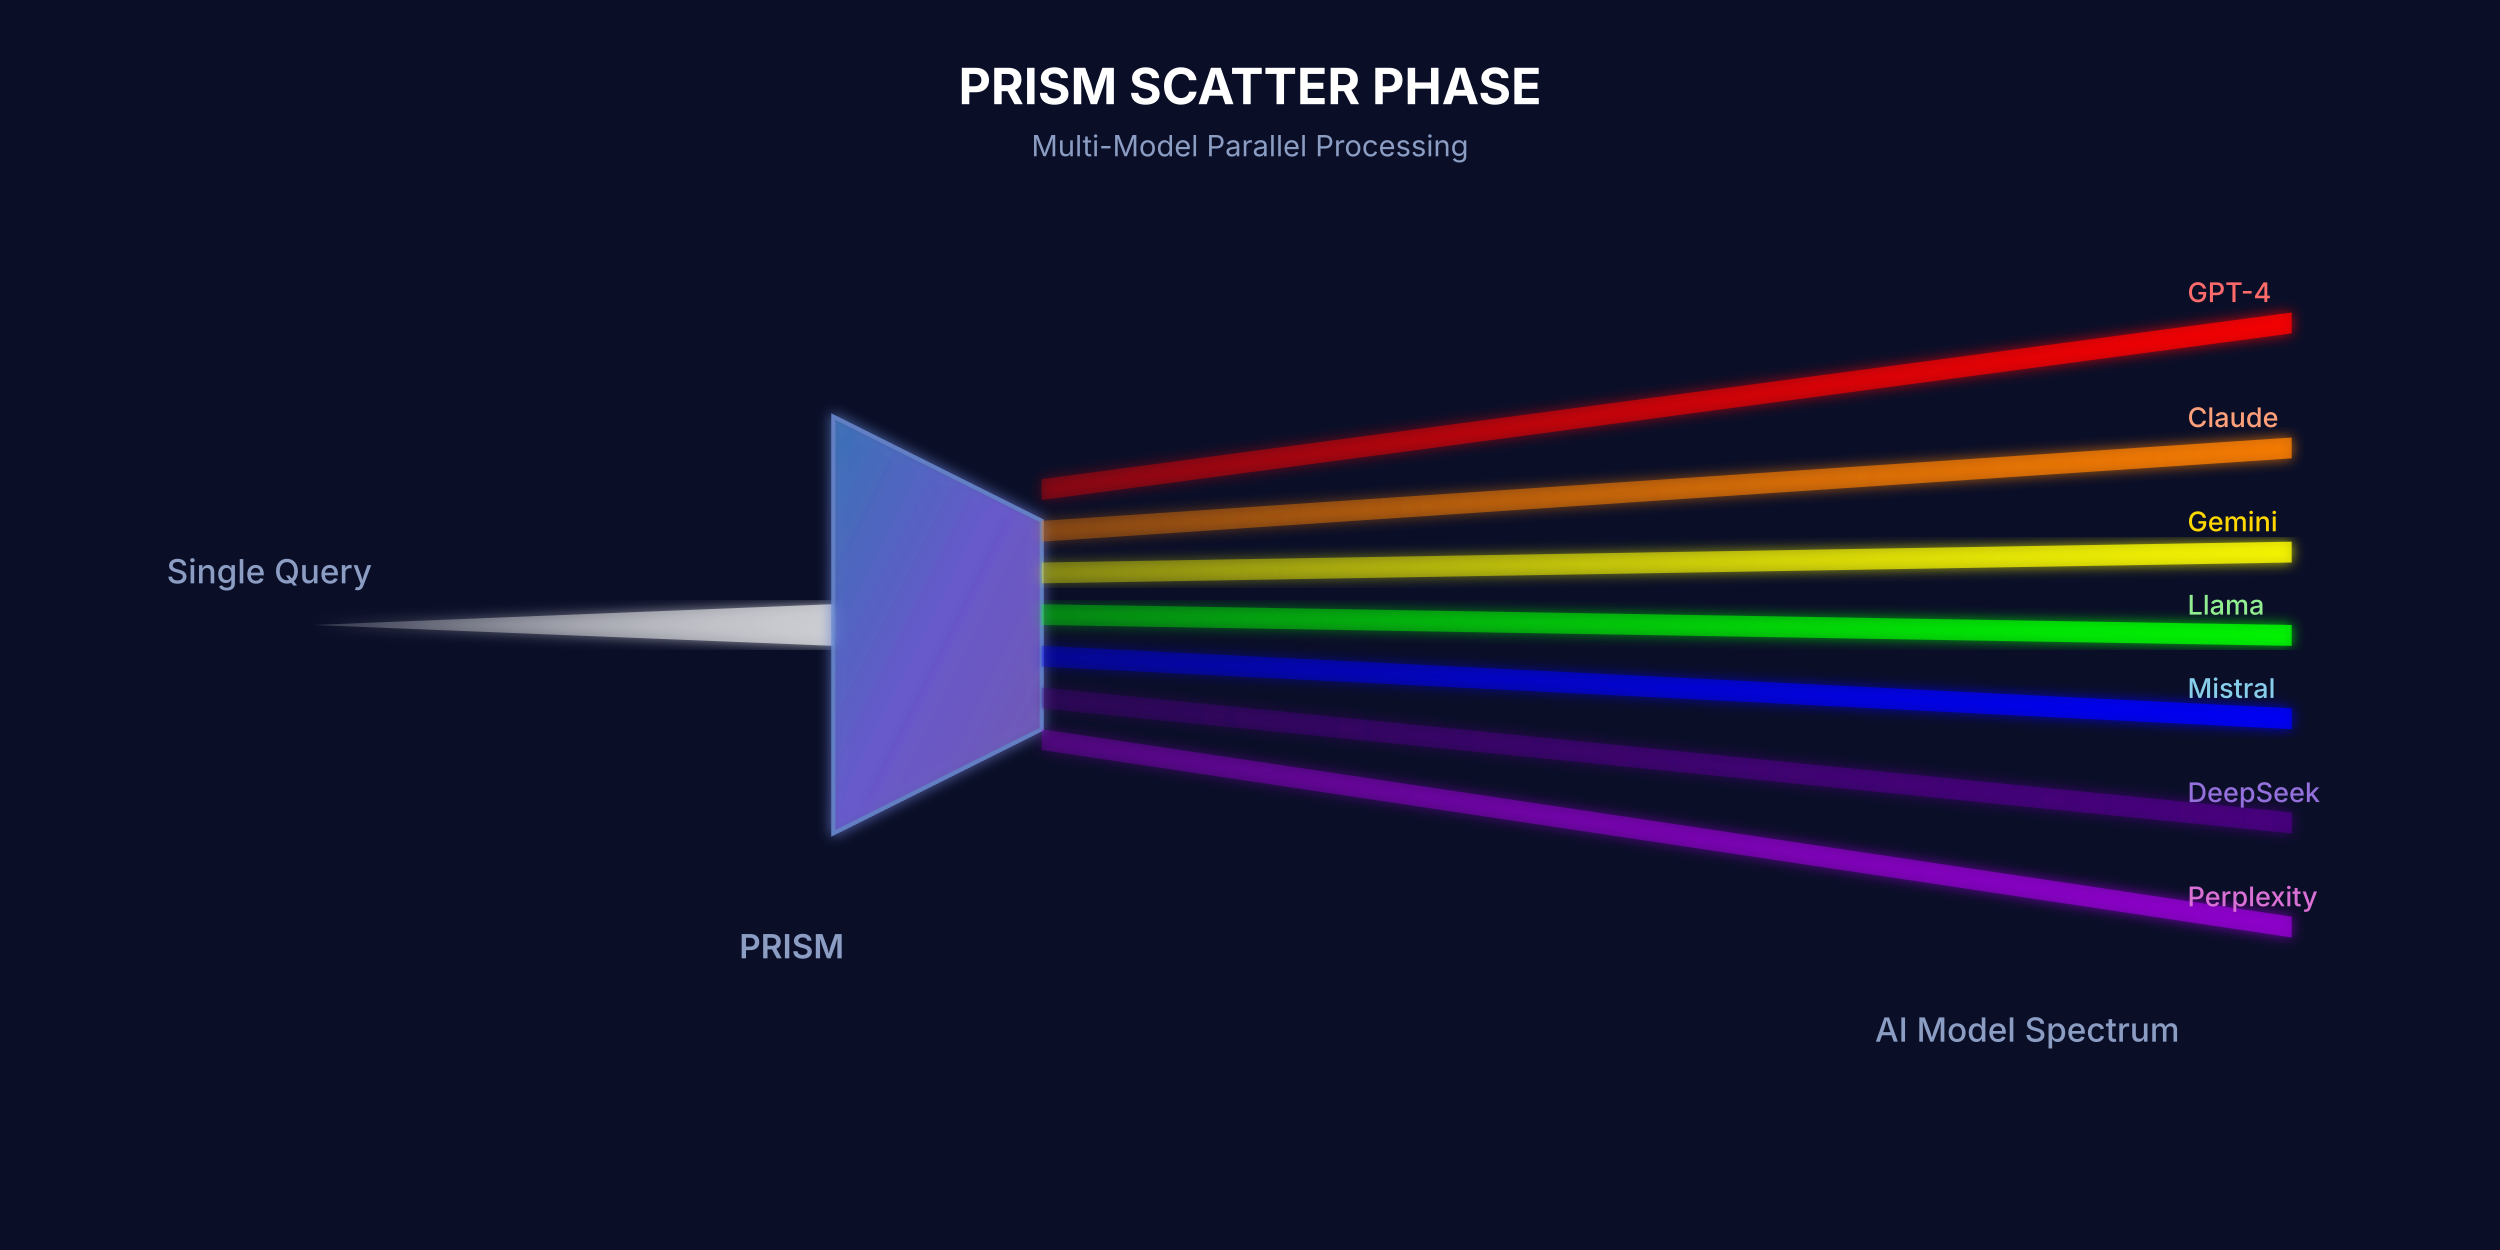
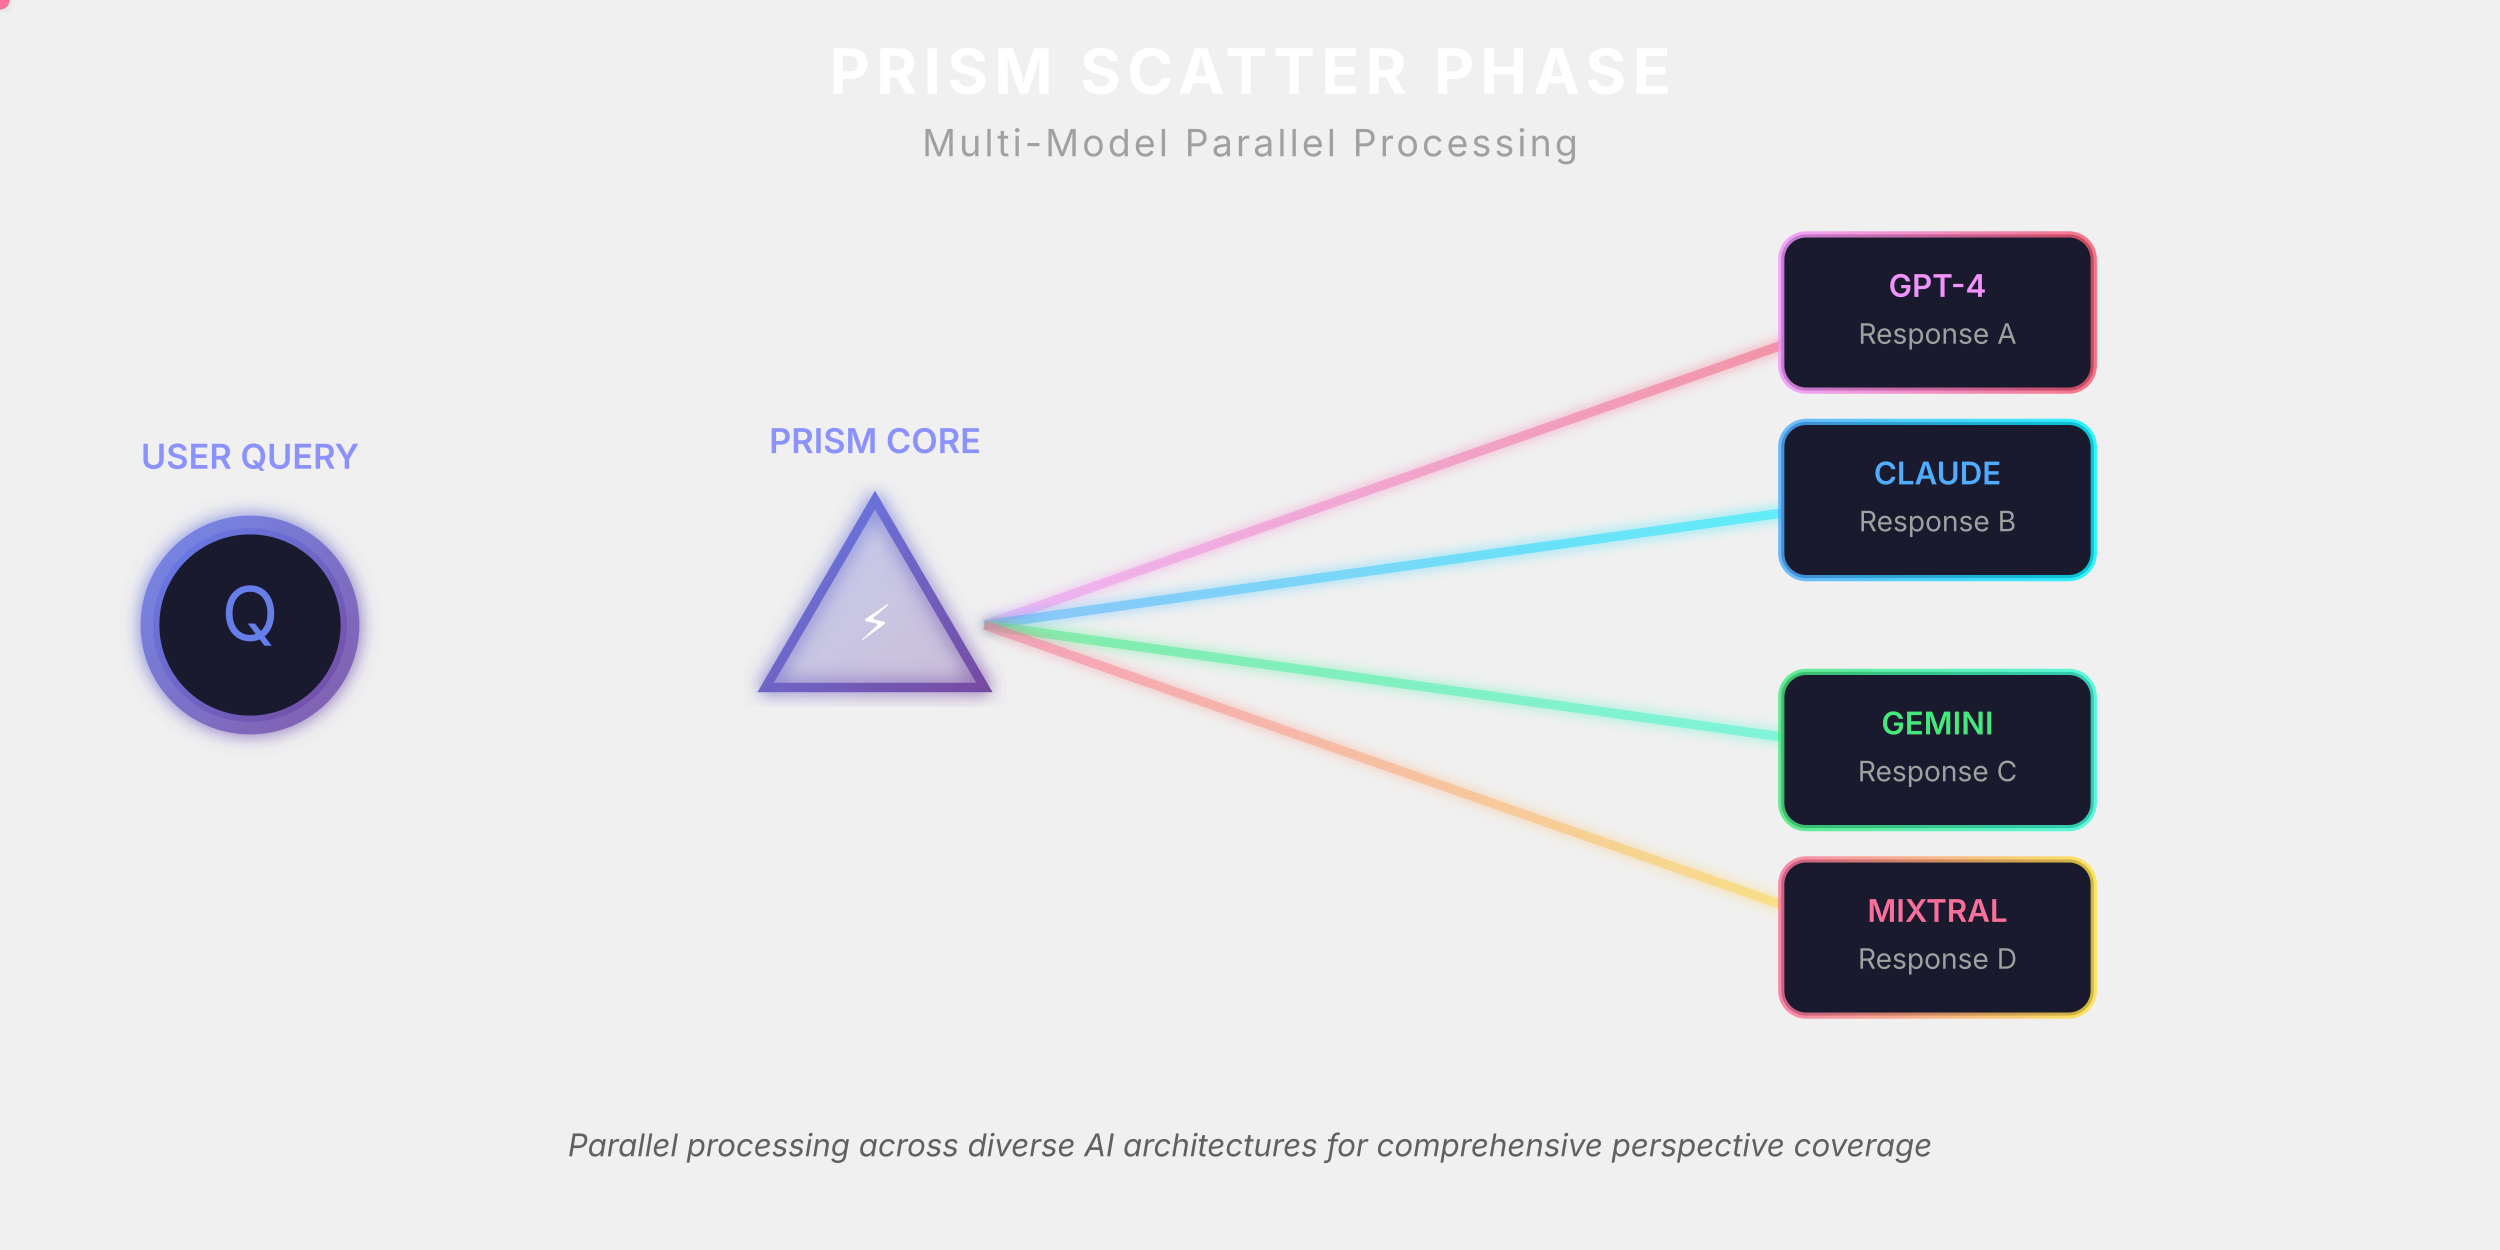
- <svg xmlns="http://www.w3.org/2000/svg" viewBox="0 0 1200 600" width="1200" height="600">
+ <svg xmlns="http://www.w3.org/2000/svg" viewBox="0 0 800 400" style="background: linear-gradient(135deg, #0a0a0a 0%, #1a1a2e 100%);">
  <defs>
-     <linearGradient id="inputBeam" x1="0%" y1="0%" x2="100%" y2="0%">
-       <stop offset="0%" style="stop-color:#ffffff;stop-opacity:0.2" />
-       <stop offset="100%" style="stop-color:#ffffff;stop-opacity:0.9" />
+     <linearGradient id="prismGrad" x1="0%" y1="0%" x2="100%" y2="100%">
+       <stop offset="0%" style="stop-color:#667eea;stop-opacity:1" />
+       <stop offset="100%" style="stop-color:#764ba2;stop-opacity:1" />
    </linearGradient>
-     <linearGradient id="ray1" x1="0%" y1="0%" x2="100%" y2="0%">
-       <stop offset="0%" style="stop-color:#FF0000;stop-opacity:0.3" />
-       <stop offset="100%" style="stop-color:#FF0000;stop-opacity:0.8" />
+     <linearGradient id="rayGrad1" x1="0%" y1="0%" x2="100%" y2="0%">
+       <stop offset="0%" style="stop-color:#f093fb;stop-opacity:0.8" />
+       <stop offset="100%" style="stop-color:#f5576c;stop-opacity:0.8" />
    </linearGradient>
-     <linearGradient id="ray2" x1="0%" y1="0%" x2="100%" y2="0%">
-       <stop offset="0%" style="stop-color:#FF7F00;stop-opacity:0.3" />
-       <stop offset="100%" style="stop-color:#FF7F00;stop-opacity:0.8" />
+     <linearGradient id="rayGrad2" x1="0%" y1="0%" x2="100%" y2="0%">
+       <stop offset="0%" style="stop-color:#4facfe;stop-opacity:0.8" />
+       <stop offset="100%" style="stop-color:#00f2fe;stop-opacity:0.8" />
    </linearGradient>
-     <linearGradient id="ray3" x1="0%" y1="0%" x2="100%" y2="0%">
-       <stop offset="0%" style="stop-color:#FFFF00;stop-opacity:0.3" />
-       <stop offset="100%" style="stop-color:#FFFF00;stop-opacity:0.8" />
+     <linearGradient id="rayGrad3" x1="0%" y1="0%" x2="100%" y2="0%">
+       <stop offset="0%" style="stop-color:#43e97b;stop-opacity:0.8" />
+       <stop offset="100%" style="stop-color:#38f9d7;stop-opacity:0.8" />
    </linearGradient>
-     <linearGradient id="ray4" x1="0%" y1="0%" x2="100%" y2="0%">
-       <stop offset="0%" style="stop-color:#00FF00;stop-opacity:0.3" />
-       <stop offset="100%" style="stop-color:#00FF00;stop-opacity:0.8" />
-     </linearGradient>
-     <linearGradient id="ray5" x1="0%" y1="0%" x2="100%" y2="0%">
-       <stop offset="0%" style="stop-color:#0000FF;stop-opacity:0.3" />
-       <stop offset="100%" style="stop-color:#0000FF;stop-opacity:0.8" />
-     </linearGradient>
-     <linearGradient id="ray6" x1="0%" y1="0%" x2="100%" y2="0%">
-       <stop offset="0%" style="stop-color:#4B0082;stop-opacity:0.3" />
-       <stop offset="100%" style="stop-color:#4B0082;stop-opacity:0.8" />
-     </linearGradient>
-     <linearGradient id="ray7" x1="0%" y1="0%" x2="100%" y2="0%">
-       <stop offset="0%" style="stop-color:#9400D3;stop-opacity:0.3" />
-       <stop offset="100%" style="stop-color:#9400D3;stop-opacity:0.8" />
-     </linearGradient>
-     <linearGradient id="prismGrad" x1="0%" y1="0%" x2="100%" y2="100%">
-       <stop offset="0%" style="stop-color:#4A90E2;stop-opacity:0.6" />
-       <stop offset="50%" style="stop-color:#7B68EE;stop-opacity:0.7" />
-       <stop offset="100%" style="stop-color:#9370DB;stop-opacity:0.6" />
+     <linearGradient id="rayGrad4" x1="0%" y1="0%" x2="100%" y2="0%">
+       <stop offset="0%" style="stop-color:#fa709a;stop-opacity:0.8" />
+       <stop offset="100%" style="stop-color:#fee140;stop-opacity:0.8" />
    </linearGradient>
    <filter id="glow">
      <feGaussianBlur stdDeviation="3" result="coloredBlur" />
      <feMerge>
        <feMergeNode in="coloredBlur" />
        <feMergeNode in="SourceGraphic" />
      </feMerge>
    </filter>
+     <filter id="softGlow">
+       <feGaussianBlur stdDeviation="2" result="coloredBlur" />
+       <feMerge>
+         <feMergeNode in="coloredBlur" />
+         <feMergeNode in="SourceGraphic" />
+       </feMerge>
+     </filter>
  </defs>
-   <rect width="1200" height="600" fill="#0A0E27" />
-   <text x="80" y="280" fill="#8B9DC3" font-family="system-ui, -apple-system, sans-serif" font-size="16" font-weight="500">Single Query</text>
-   <polygon points="150,300 400,290 400,310" fill="url(#inputBeam)" opacity="0.8" filter="url(#glow)" />
-   <path d="M 400,200 L 500,250 L 500,350 L 400,400 Z" fill="url(#prismGrad)" stroke="#6C8CD5" stroke-width="2" opacity="0.9" filter="url(#glow)" />
-   <text x="380" y="460" fill="#8B9DC3" font-family="system-ui, -apple-system, sans-serif" font-size="16" font-weight="600" text-anchor="middle">PRISM</text>
-   <polygon points="500,230 1100,150 1100,160 500,240" fill="url(#ray1)" filter="url(#glow)" />
-   <text x="1050" y="145" fill="#FF6B6B" font-family="system-ui, -apple-system, sans-serif" font-size="13" font-weight="500">GPT-4</text>
-   <polygon points="500,250 1100,210 1100,220 500,260" fill="url(#ray2)" filter="url(#glow)" />
-   <text x="1050" y="205" fill="#FFA07A" font-family="system-ui, -apple-system, sans-serif" font-size="13" font-weight="500">Claude</text>
-   <polygon points="500,270 1100,260 1100,270 500,280" fill="url(#ray3)" filter="url(#glow)" />
-   <text x="1050" y="255" fill="#FFD700" font-family="system-ui, -apple-system, sans-serif" font-size="13" font-weight="500">Gemini</text>
-   <polygon points="500,290 1100,300 1100,310 500,300" fill="url(#ray4)" filter="url(#glow)" />
-   <text x="1050" y="295" fill="#90EE90" font-family="system-ui, -apple-system, sans-serif" font-size="13" font-weight="500">Llama</text>
-   <polygon points="500,310 1100,340 1100,350 500,320" fill="url(#ray5)" filter="url(#glow)" />
-   <text x="1050" y="335" fill="#87CEEB" font-family="system-ui, -apple-system, sans-serif" font-size="13" font-weight="500">Mistral</text>
-   <polygon points="500,330 1100,390 1100,400 500,340" fill="url(#ray6)" filter="url(#glow)" />
-   <text x="1050" y="385" fill="#9370DB" font-family="system-ui, -apple-system, sans-serif" font-size="13" font-weight="500">DeepSeek</text>
-   <polygon points="500,350 1100,440 1100,450 500,360" fill="url(#ray7)" filter="url(#glow)" />
-   <text x="1050" y="435" fill="#DA70D6" font-family="system-ui, -apple-system, sans-serif" font-size="13" font-weight="500">Perplexity</text>
-   <text x="900" y="500" fill="#8B9DC3" font-family="system-ui, -apple-system, sans-serif" font-size="16" font-weight="500">AI Model Spectrum</text>
-   <text x="600" y="50" fill="#FFFFFF" font-family="system-ui, -apple-system, sans-serif" font-size="24" font-weight="700" text-anchor="middle">PRISM SCATTER PHASE</text>
-   <text x="600" y="75" fill="#8B9DC3" font-family="system-ui, -apple-system, sans-serif" font-size="14" text-anchor="middle">Multi-Model Parallel Processing</text>
+   <text x="400" y="30" font-family="'Inter', 'Segoe UI', Arial, sans-serif" font-size="20" font-weight="700" fill="#ffffff" text-anchor="middle" letter-spacing="2">
+     PRISM SCATTER PHASE
+   </text>
+   <text x="400" y="50" font-family="'Inter', 'Segoe UI', Arial, sans-serif" font-size="12" fill="#a0a0a0" text-anchor="middle" letter-spacing="1">
+     Multi-Model Parallel Processing
+   </text>
+   <g transform="translate(80, 200)">
+     <circle cx="0" cy="0" r="35" fill="url(#prismGrad)" filter="url(#glow)" opacity="0.9" />
+     <circle cx="0" cy="0" r="30" fill="#1a1a2e" stroke="url(#prismGrad)" stroke-width="2" />
+     <text x="0" y="-50" font-family="'Inter', sans-serif" font-size="11" font-weight="600" fill="#8b92ff" text-anchor="middle">USER QUERY</text>
+     <text x="0" y="5" font-family="'Inter', sans-serif" font-size="24" fill="#667eea" text-anchor="middle">Q</text>
+   </g>
+   <g transform="translate(280, 200)">
+     <path d="M 0,-40 L 35,20 L -35,20 Z" fill="url(#prismGrad)" opacity="0.3" filter="url(#softGlow)" />
+     <path d="M 0,-40 L 35,20 L -35,20 Z" fill="none" stroke="url(#prismGrad)" stroke-width="3" filter="url(#glow)" />
+     <text x="0" y="-55" font-family="'Inter', sans-serif" font-size="11" font-weight="600" fill="#8b92ff" text-anchor="middle">PRISM CORE</text>
+     <text x="0" y="5" font-family="'Inter', sans-serif" font-size="16" font-weight="700" fill="#ffffff" text-anchor="middle">⚡</text>
+   </g>
+   <line x1="115" y1="200" x2="245" y2="200" stroke="url(#prismGrad)" stroke-width="2" opacity="0.6" stroke-dasharray="5,5">
+     <animate attributeName="stroke-dashoffset" from="0" to="-10" dur="1s" repeatCount="indefinite" />
+   </line>
+   <g>
+     <line x1="315" y1="200" x2="600" y2="100" stroke="url(#rayGrad1)" stroke-width="3" opacity="0.7" filter="url(#softGlow)">
+       <animate attributeName="opacity" values="0.5;0.9;0.5" dur="2s" repeatCount="indefinite" />
+     </line>
+     <g transform="translate(620, 100)">
+       <rect x="-50" y="-25" width="100" height="50" rx="8" fill="#1a1a2e" stroke="url(#rayGrad1)" stroke-width="2" />
+       <text x="0" y="-5" font-family="'Inter', sans-serif" font-size="10" font-weight="600" fill="#f093fb" text-anchor="middle">GPT-4</text>
+       <text x="0" y="10" font-family="'Inter', sans-serif" font-size="9" fill="#a0a0a0" text-anchor="middle">Response A</text>
+     </g>
+   </g>
+   <g>
+     <line x1="315" y1="200" x2="600" y2="160" stroke="url(#rayGrad2)" stroke-width="3" opacity="0.7" filter="url(#softGlow)">
+       <animate attributeName="opacity" values="0.5;0.9;0.5" dur="2.3s" repeatCount="indefinite" />
+     </line>
+     <g transform="translate(620, 160)">
+       <rect x="-50" y="-25" width="100" height="50" rx="8" fill="#1a1a2e" stroke="url(#rayGrad2)" stroke-width="2" />
+       <text x="0" y="-5" font-family="'Inter', sans-serif" font-size="10" font-weight="600" fill="#4facfe" text-anchor="middle">CLAUDE</text>
+       <text x="0" y="10" font-family="'Inter', sans-serif" font-size="9" fill="#a0a0a0" text-anchor="middle">Response B</text>
+     </g>
+   </g>
+   <g>
+     <line x1="315" y1="200" x2="600" y2="240" stroke="url(#rayGrad3)" stroke-width="3" opacity="0.7" filter="url(#softGlow)">
+       <animate attributeName="opacity" values="0.5;0.9;0.5" dur="1.8s" repeatCount="indefinite" />
+     </line>
+     <g transform="translate(620, 240)">
+       <rect x="-50" y="-25" width="100" height="50" rx="8" fill="#1a1a2e" stroke="url(#rayGrad3)" stroke-width="2" />
+       <text x="0" y="-5" font-family="'Inter', sans-serif" font-size="10" font-weight="600" fill="#43e97b" text-anchor="middle">GEMINI</text>
+       <text x="0" y="10" font-family="'Inter', sans-serif" font-size="9" fill="#a0a0a0" text-anchor="middle">Response C</text>
+     </g>
+   </g>
+   <g>
+     <line x1="315" y1="200" x2="600" y2="300" stroke="url(#rayGrad4)" stroke-width="3" opacity="0.7" filter="url(#softGlow)">
+       <animate attributeName="opacity" values="0.5;0.9;0.5" dur="2.5s" repeatCount="indefinite" />
+     </line>
+     <g transform="translate(620, 300)">
+       <rect x="-50" y="-25" width="100" height="50" rx="8" fill="#1a1a2e" stroke="url(#rayGrad4)" stroke-width="2" />
+       <text x="0" y="-5" font-family="'Inter', sans-serif" font-size="10" font-weight="600" fill="#fa709a" text-anchor="middle">MIXTRAL</text>
+       <text x="0" y="10" font-family="'Inter', sans-serif" font-size="9" fill="#a0a0a0" text-anchor="middle">Response D</text>
+     </g>
+   </g>
+   <text x="400" y="370" font-family="'Inter', sans-serif" font-size="10" fill="#606060" text-anchor="middle" font-style="italic">
+     Parallel processing across diverse AI architectures for comprehensive perspective coverage
+   </text>
+   <circle r="3" fill="#f093fb" filter="url(#glow)">
+     <animateMotion dur="3s" repeatCount="indefinite" path="M 315 200 L 600 100" />
+   </circle>
+   <circle r="3" fill="#4facfe" filter="url(#glow)">
+     <animateMotion dur="3s" repeatCount="indefinite" path="M 315 200 L 600 160" />
+   </circle>
+   <circle r="3" fill="#43e97b" filter="url(#glow)">
+     <animateMotion dur="3s" repeatCount="indefinite" path="M 315 200 L 600 240" />
+   </circle>
+   <circle r="3" fill="#fa709a" filter="url(#glow)">
+     <animateMotion dur="3s" repeatCount="indefinite" path="M 315 200 L 600 300" />
+   </circle>
</svg>
